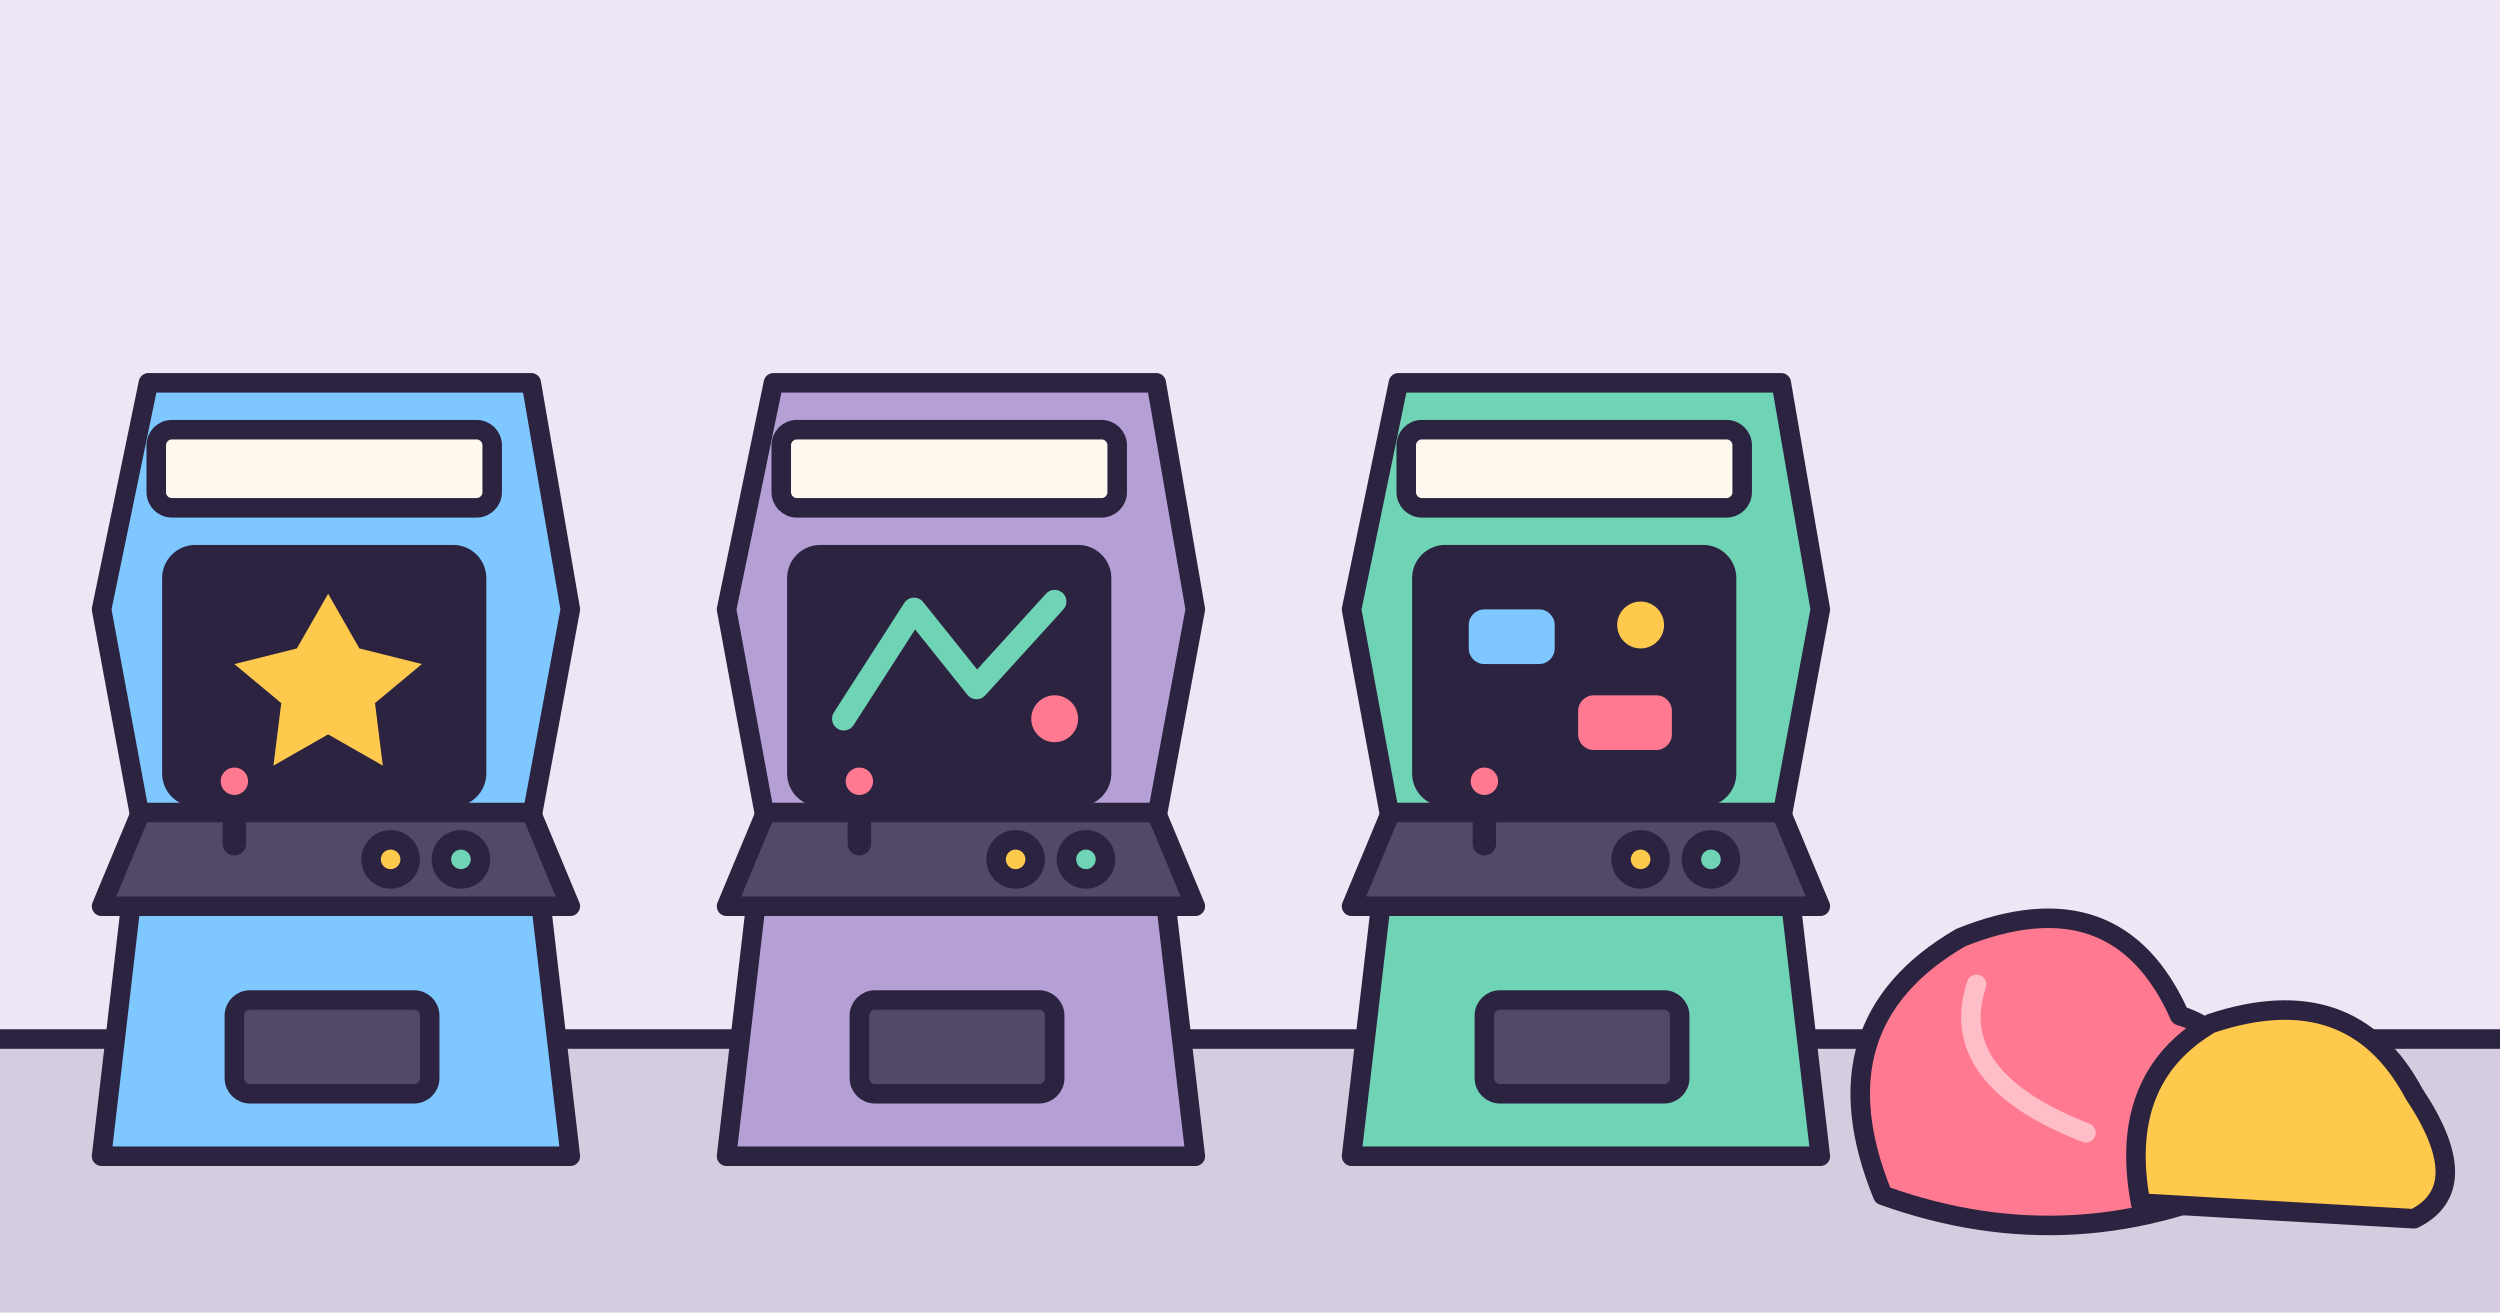
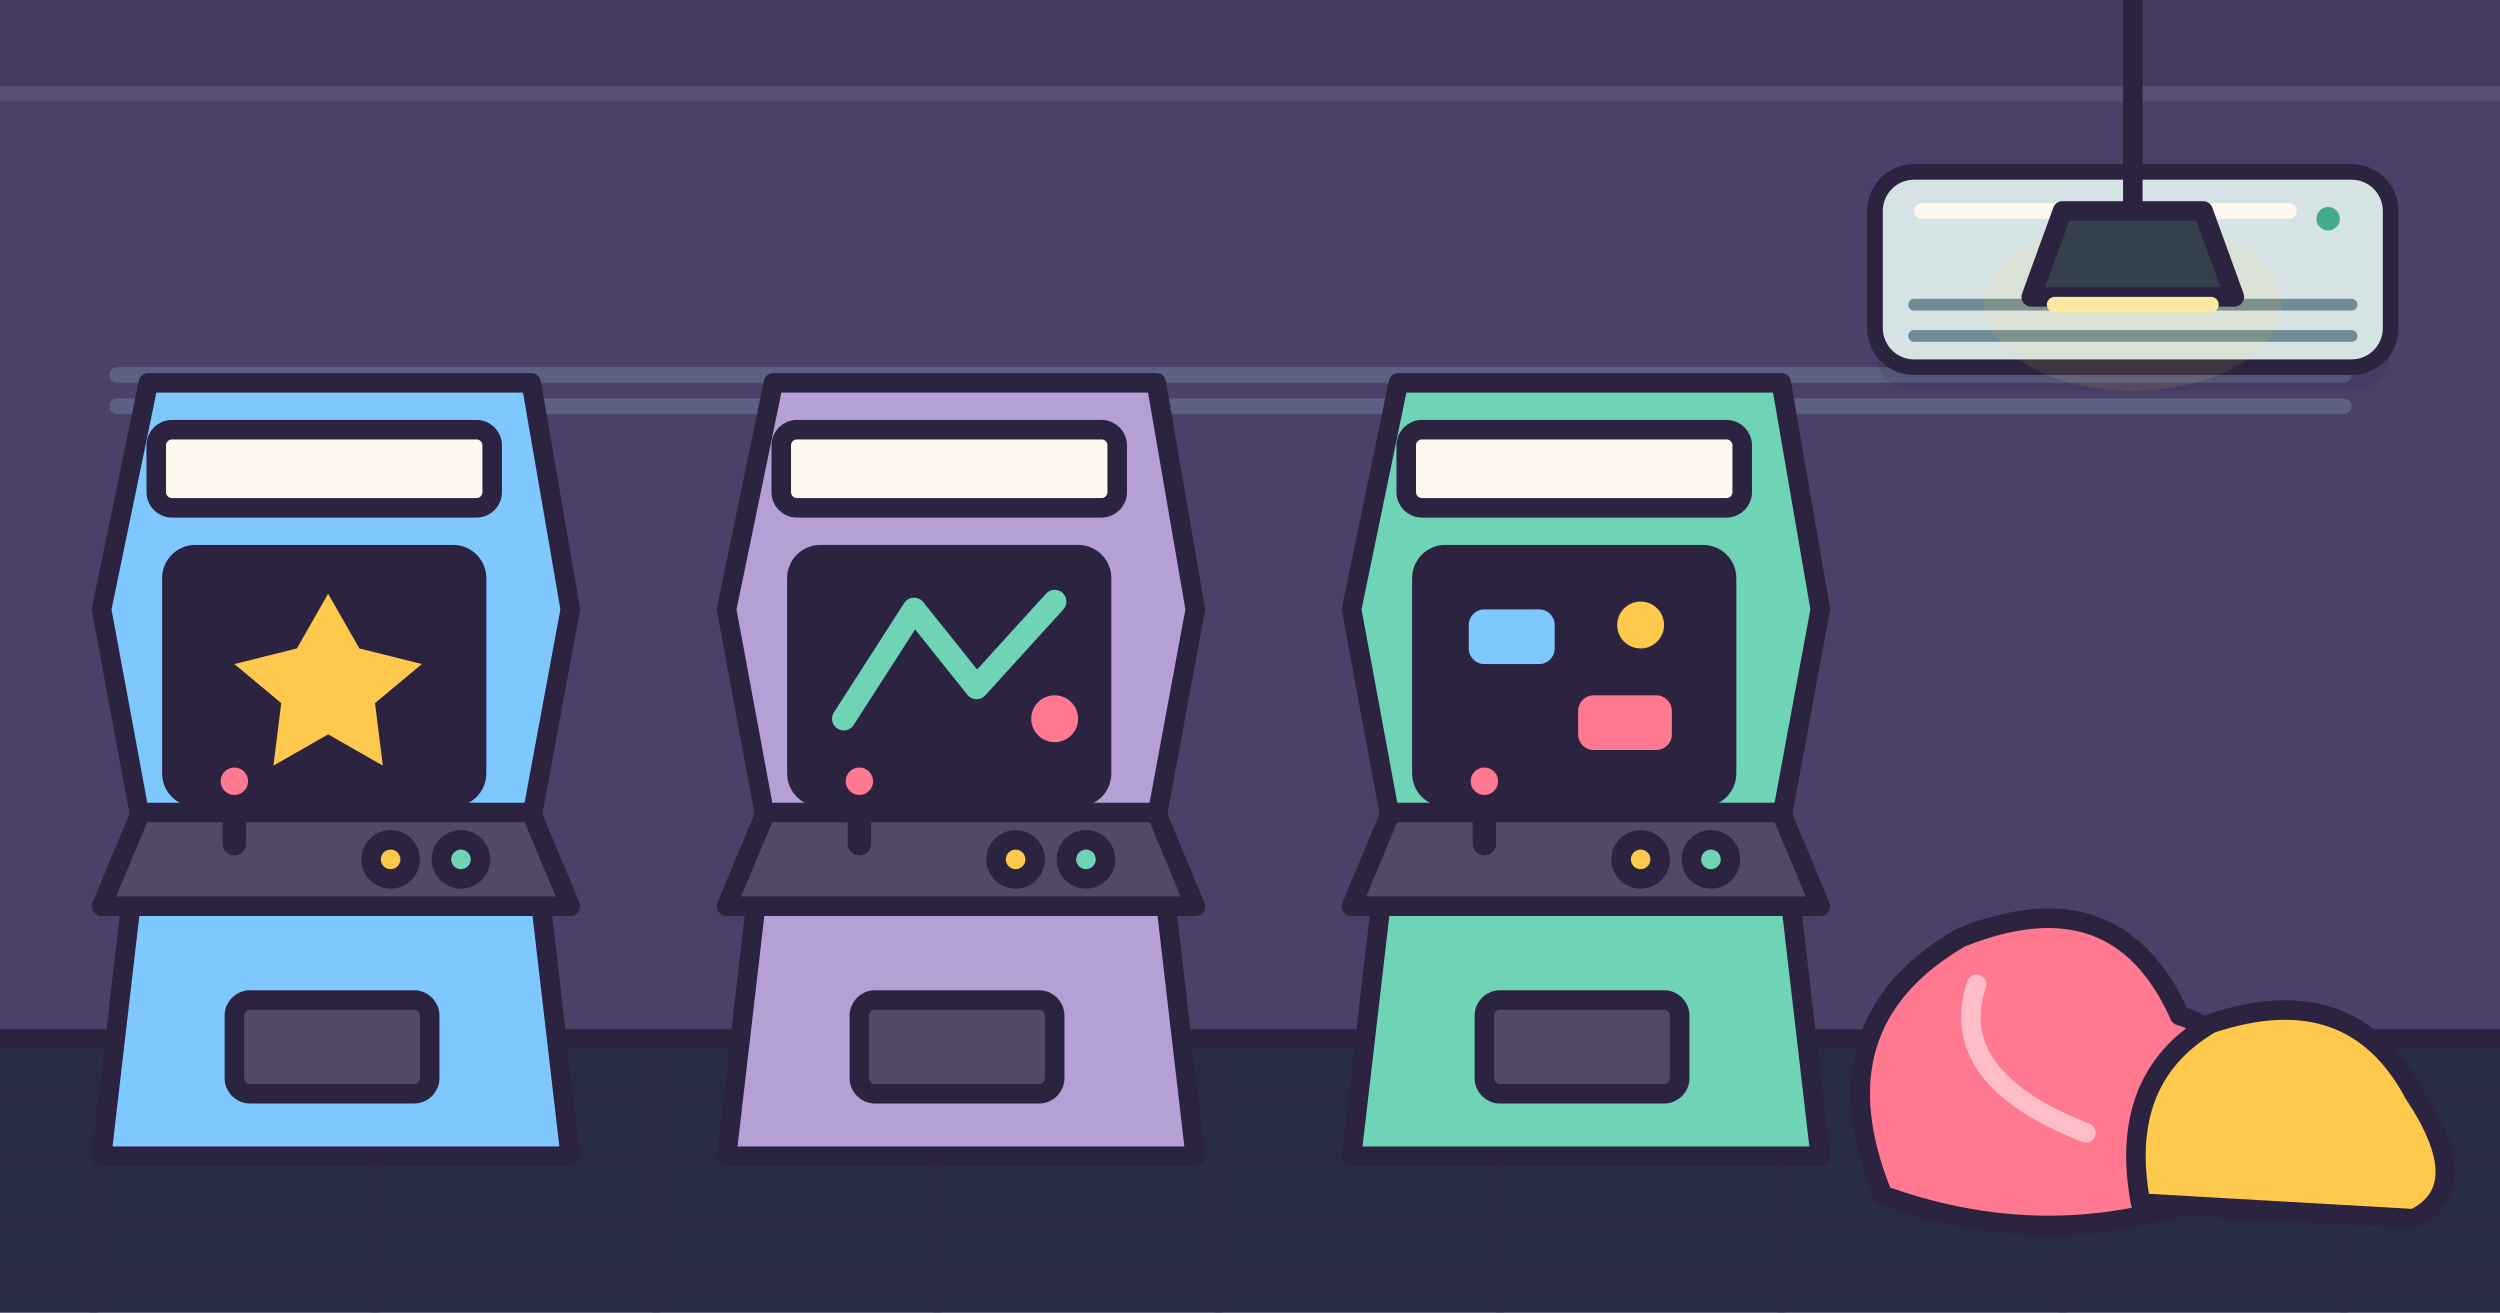
<svg xmlns="http://www.w3.org/2000/svg" width="320" height="168" viewBox="0 0 320 168">
  <g stroke="#2b2340" stroke-width="2.5" stroke-linecap="round" stroke-linejoin="round">
-     <path d="M0 0h320v168H0Z" fill="#eee6f4" stroke="none" />
-     <path d="M0 133h320v35H0Z" fill="#d5ccdf" stroke="none" />
+     <path d="M0 0h320v168H0Z" fill="#4b4168" stroke="none" />
+     <g>
+       <path d="M0 0h320v11H0Z" fill="#2b2340" opacity=".22" stroke="none" />
+       <path d="M0 12h320" stroke="#fff8ef" opacity=".08" stroke-width="2" fill="none" />
+       <path d="M15 48h285m-285 4h285" stroke="#91becd" opacity=".25" fill="none" stroke-width="2" />
+       <rect x="240" y="25" width="66" height="25" rx="5" fill="#2b2340" stroke="none" opacity=".15" />
+       <rect x="240" y="22" width="66" height="25" rx="5" fill="#d6e3e4" stroke="#2b2340" stroke-width="2" />
+       <path d="M245 39h56m-56 4h56" stroke="#718b94" fill="none" stroke-width="1.5" />
+       <path d="M246 27h47" stroke="#fff8ef" fill="none" stroke-width="2" />
+       <circle cx="298" cy="28" r="1.5" fill="#43aa8b" stroke="none" />
+       <path d="M273 0v29" fill="none" stroke="#2b2340" stroke-width="2.5" />
+       <ellipse cx="273" cy="39" rx="19" ry="11" fill="#ffc94d" opacity=".10" stroke="none" />
+       <path d="m260 38 4-11h18l4 11Z" fill="#34414a" stroke="#2b2340" stroke-width="2.5" />
+       <path d="M263 39h20" stroke="#ffe6a1" stroke-width="2" fill="none" />
+     </g>
+     <path d="M0 133h320v35H0Z" fill="#292d43" stroke="none" />
    <path d="M0 133h320" fill="none" stroke="#2b2340" stroke-width="2.5" />
+     <g>
+       <g stroke="#2b2340" stroke-width="1" opacity=".22" fill="none">
+         <path d="M0 140h320" />
+         <path d="M0 148h320" />
+         <path d="M0 156h320" />
+         <path d="M0 164h320" />
+         <path d="M12 133v35" />
+         <path d="M48 133v35" />
+         <path d="M84 133v35" />
+         <path d="M120 133v35" />
+         <path d="M156 133v35" />
+         <path d="M192 133v35" />
+         <path d="M228 133v35" />
+         <path d="M264 133v35" />
+         <path d="M300 133v35" />
+       </g>
+     </g>
    <path d="M19 49h49l5 29-5 27 5 43H13l5-43-5-27Z" fill="#7ec8ff" />
    <rect x="20" y="55" width="43" height="10" rx="2" fill="#fff8ef" />
    <rect x="22" y="71" width="39" height="31" rx="3" fill="#2b2340" />
    <path d="M18 104h50l5 12H13Z" fill="#514965" />
    <path d="M30 108v-7" fill="none" stroke="#2b2340" stroke-width="3" />
    <circle cx="30" cy="100" r="3" fill="#ff7a90" />
    <circle cx="50" cy="110" r="2.5" fill="#ffc94d" />
    <circle cx="59" cy="110" r="2.5" fill="#6fd3b5" />
    <rect x="30" y="128" width="25" height="12" rx="2" fill="#514965" />
    <path d="m42 76 4 7 8 2-6 5 1 8-7-4-7 4 1-8-6-5 8-2Z" fill="#ffc94d" stroke="none" />
    <path d="M99 49h49l5 29-5 27 5 43H93l5-43-5-27Z" fill="#b5a0d6" />
    <rect x="100" y="55" width="43" height="10" rx="2" fill="#fff8ef" />
    <rect x="102" y="71" width="39" height="31" rx="3" fill="#2b2340" />
    <path d="M98 104h50l5 12H93Z" fill="#514965" />
    <path d="M110 108v-7" fill="none" stroke="#2b2340" stroke-width="3" />
    <circle cx="110" cy="100" r="3" fill="#ff7a90" />
    <circle cx="130" cy="110" r="2.5" fill="#ffc94d" />
    <circle cx="139" cy="110" r="2.5" fill="#6fd3b5" />
    <rect x="110" y="128" width="25" height="12" rx="2" fill="#514965" />
    <path d="M108 92l9-14 8 10 10-11" fill="none" stroke="#6fd3b5" stroke-width="3" />
    <circle cx="135" cy="92" r="3" fill="#ff7a90" stroke="none" />
    <path d="M179 49h49l5 29-5 27 5 43H173l5-43-5-27Z" fill="#6fd3b5" />
    <rect x="180" y="55" width="43" height="10" rx="2" fill="#fff8ef" />
    <rect x="182" y="71" width="39" height="31" rx="3" fill="#2b2340" />
    <path d="M178 104h50l5 12H173Z" fill="#514965" />
    <path d="M190 108v-7" fill="none" stroke="#2b2340" stroke-width="3" />
    <circle cx="190" cy="100" r="3" fill="#ff7a90" />
    <circle cx="210" cy="110" r="2.5" fill="#ffc94d" />
    <circle cx="219" cy="110" r="2.5" fill="#6fd3b5" />
    <rect x="190" y="128" width="25" height="12" rx="2" fill="#514965" />
    <rect x="188" y="78" width="11" height="7" rx="2" fill="#7ec8ff" stroke="none" />
    <rect x="202" y="89" width="12" height="7" rx="2" fill="#ff7a90" stroke="none" />
    <circle cx="210" cy="80" r="3" fill="#ffc94d" stroke="none" />
    <path d="M241 153q-9-22 10-33 20-8 28 10 10 3 11 20-24 12-49 3Z" fill="#ff7a90" />
    <path d="M253 126q-4 12 14 19" fill="none" stroke="#ffbdc8" stroke-width="2.5" />
    <path d="M274 154q-3-16 9-23 18-6 26 9 8 12 0 16Z" fill="#ffc94d" />
  </g>
</svg>
